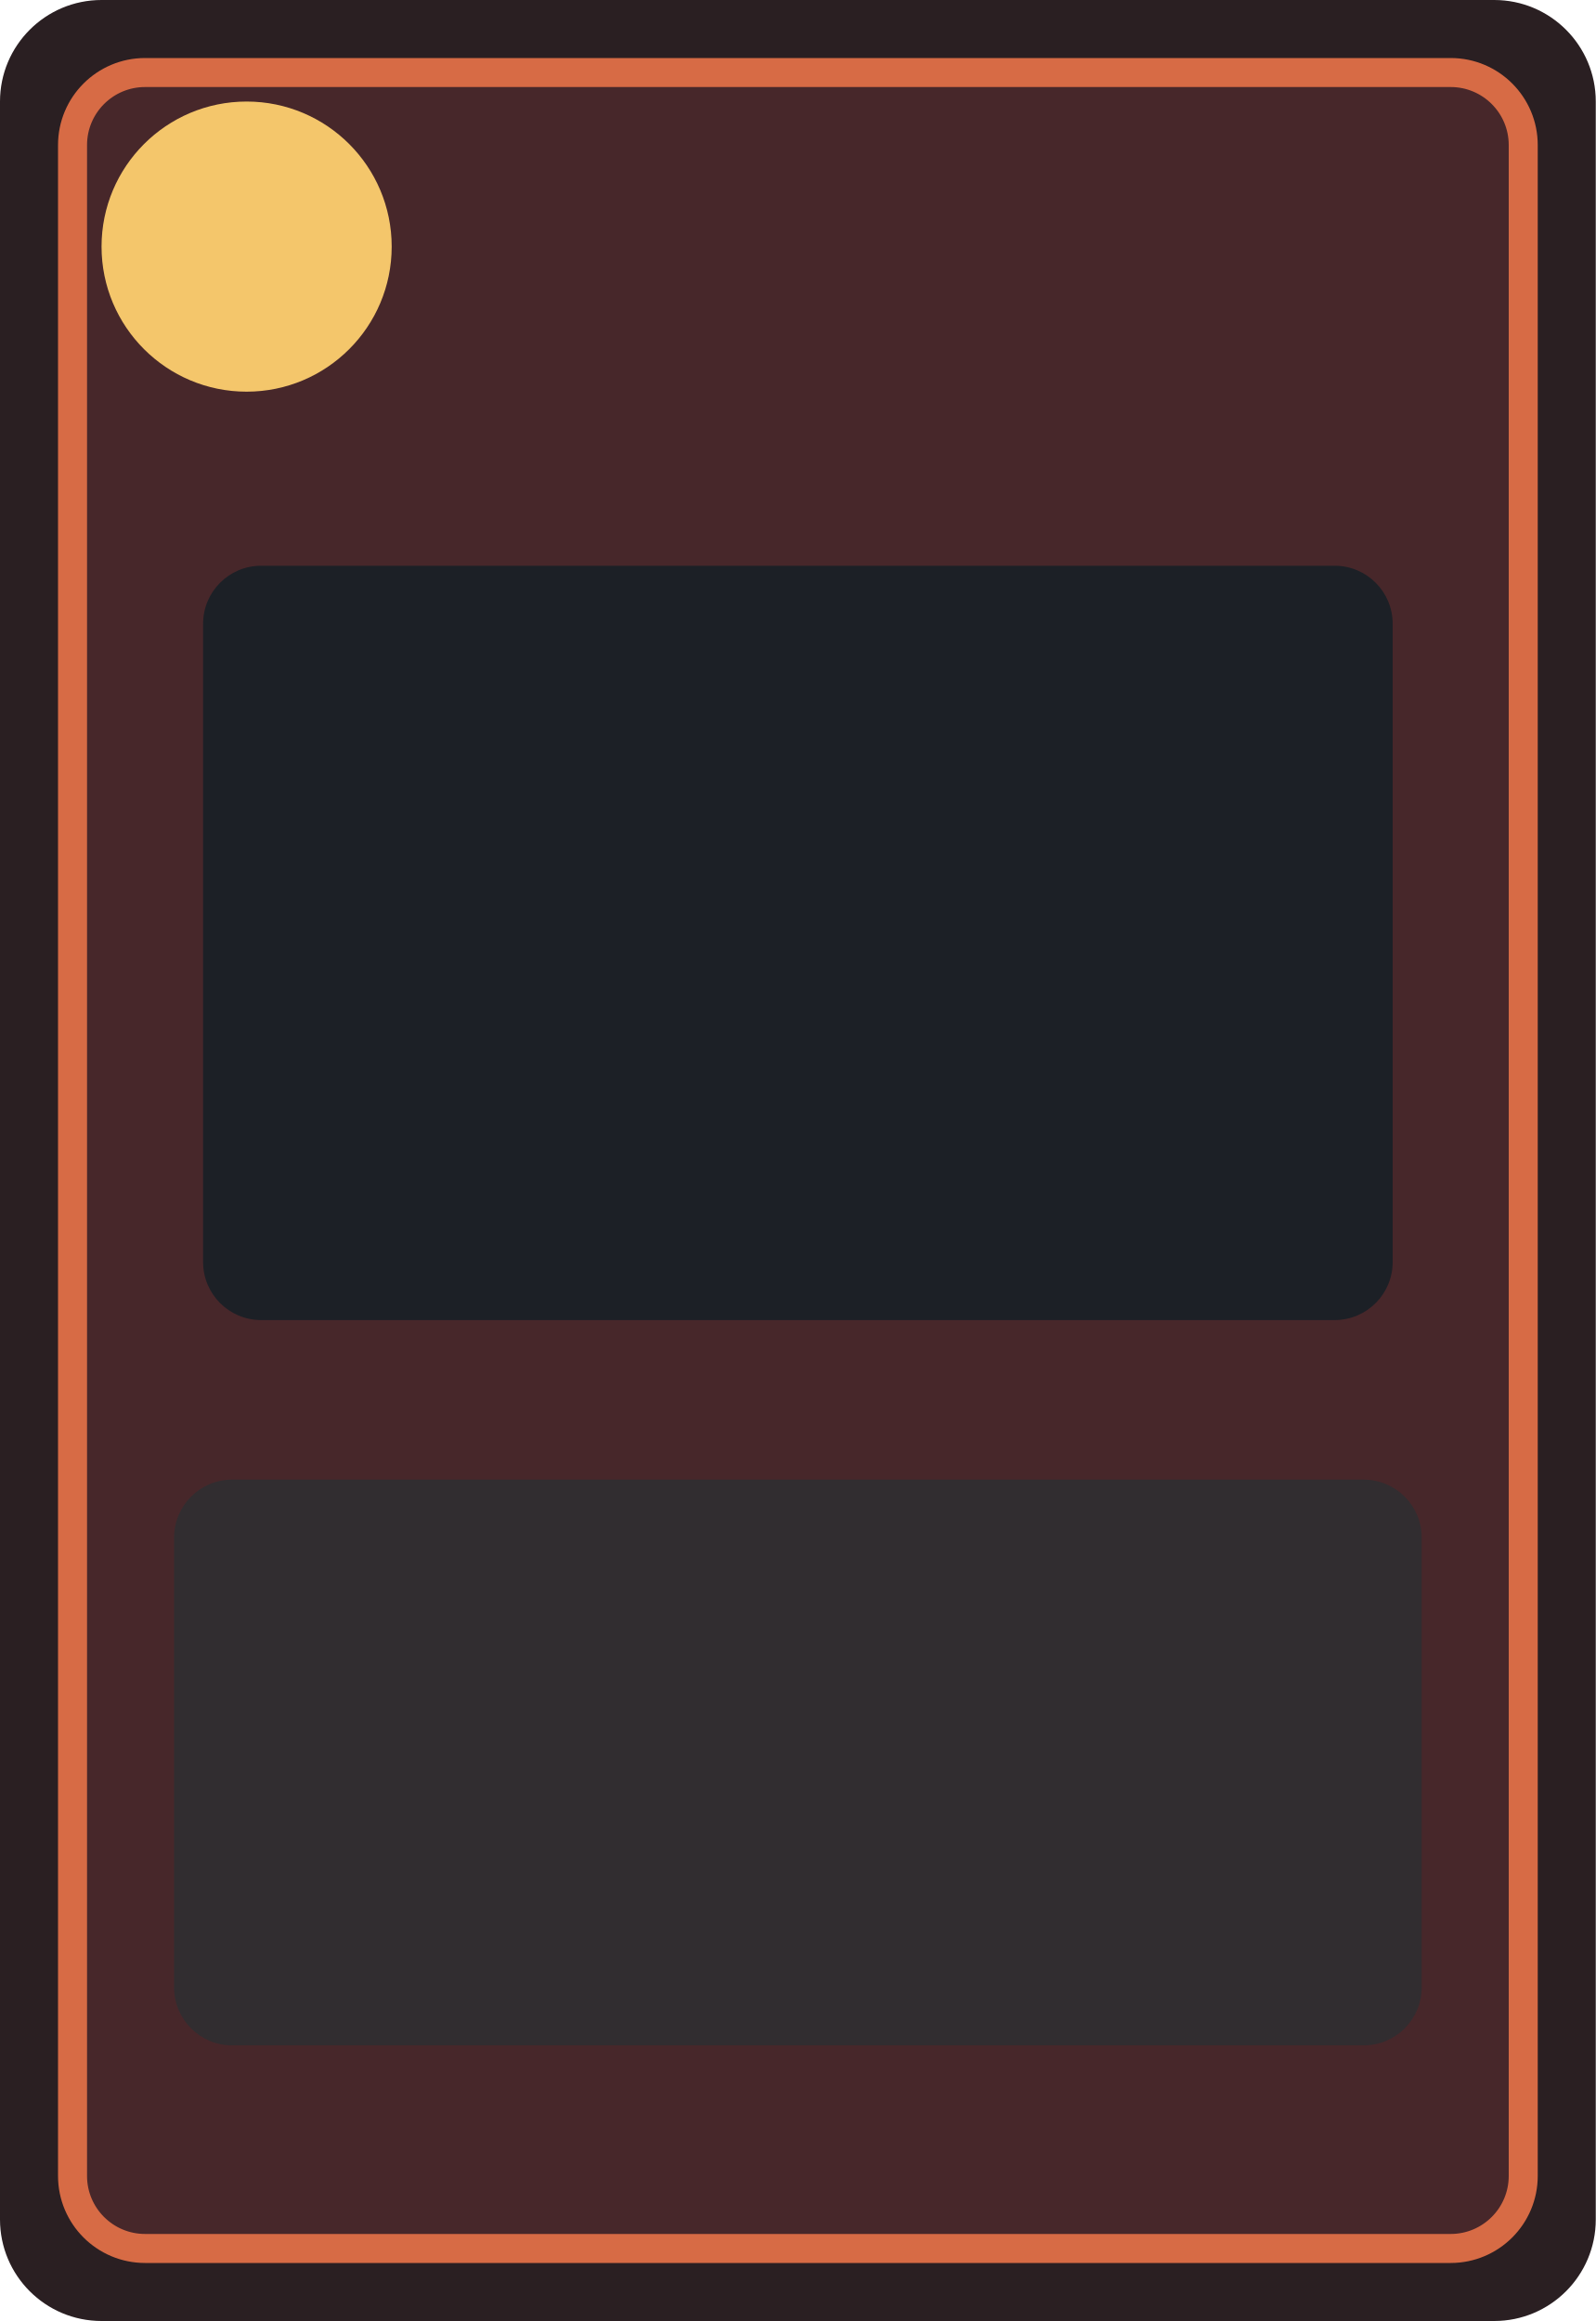
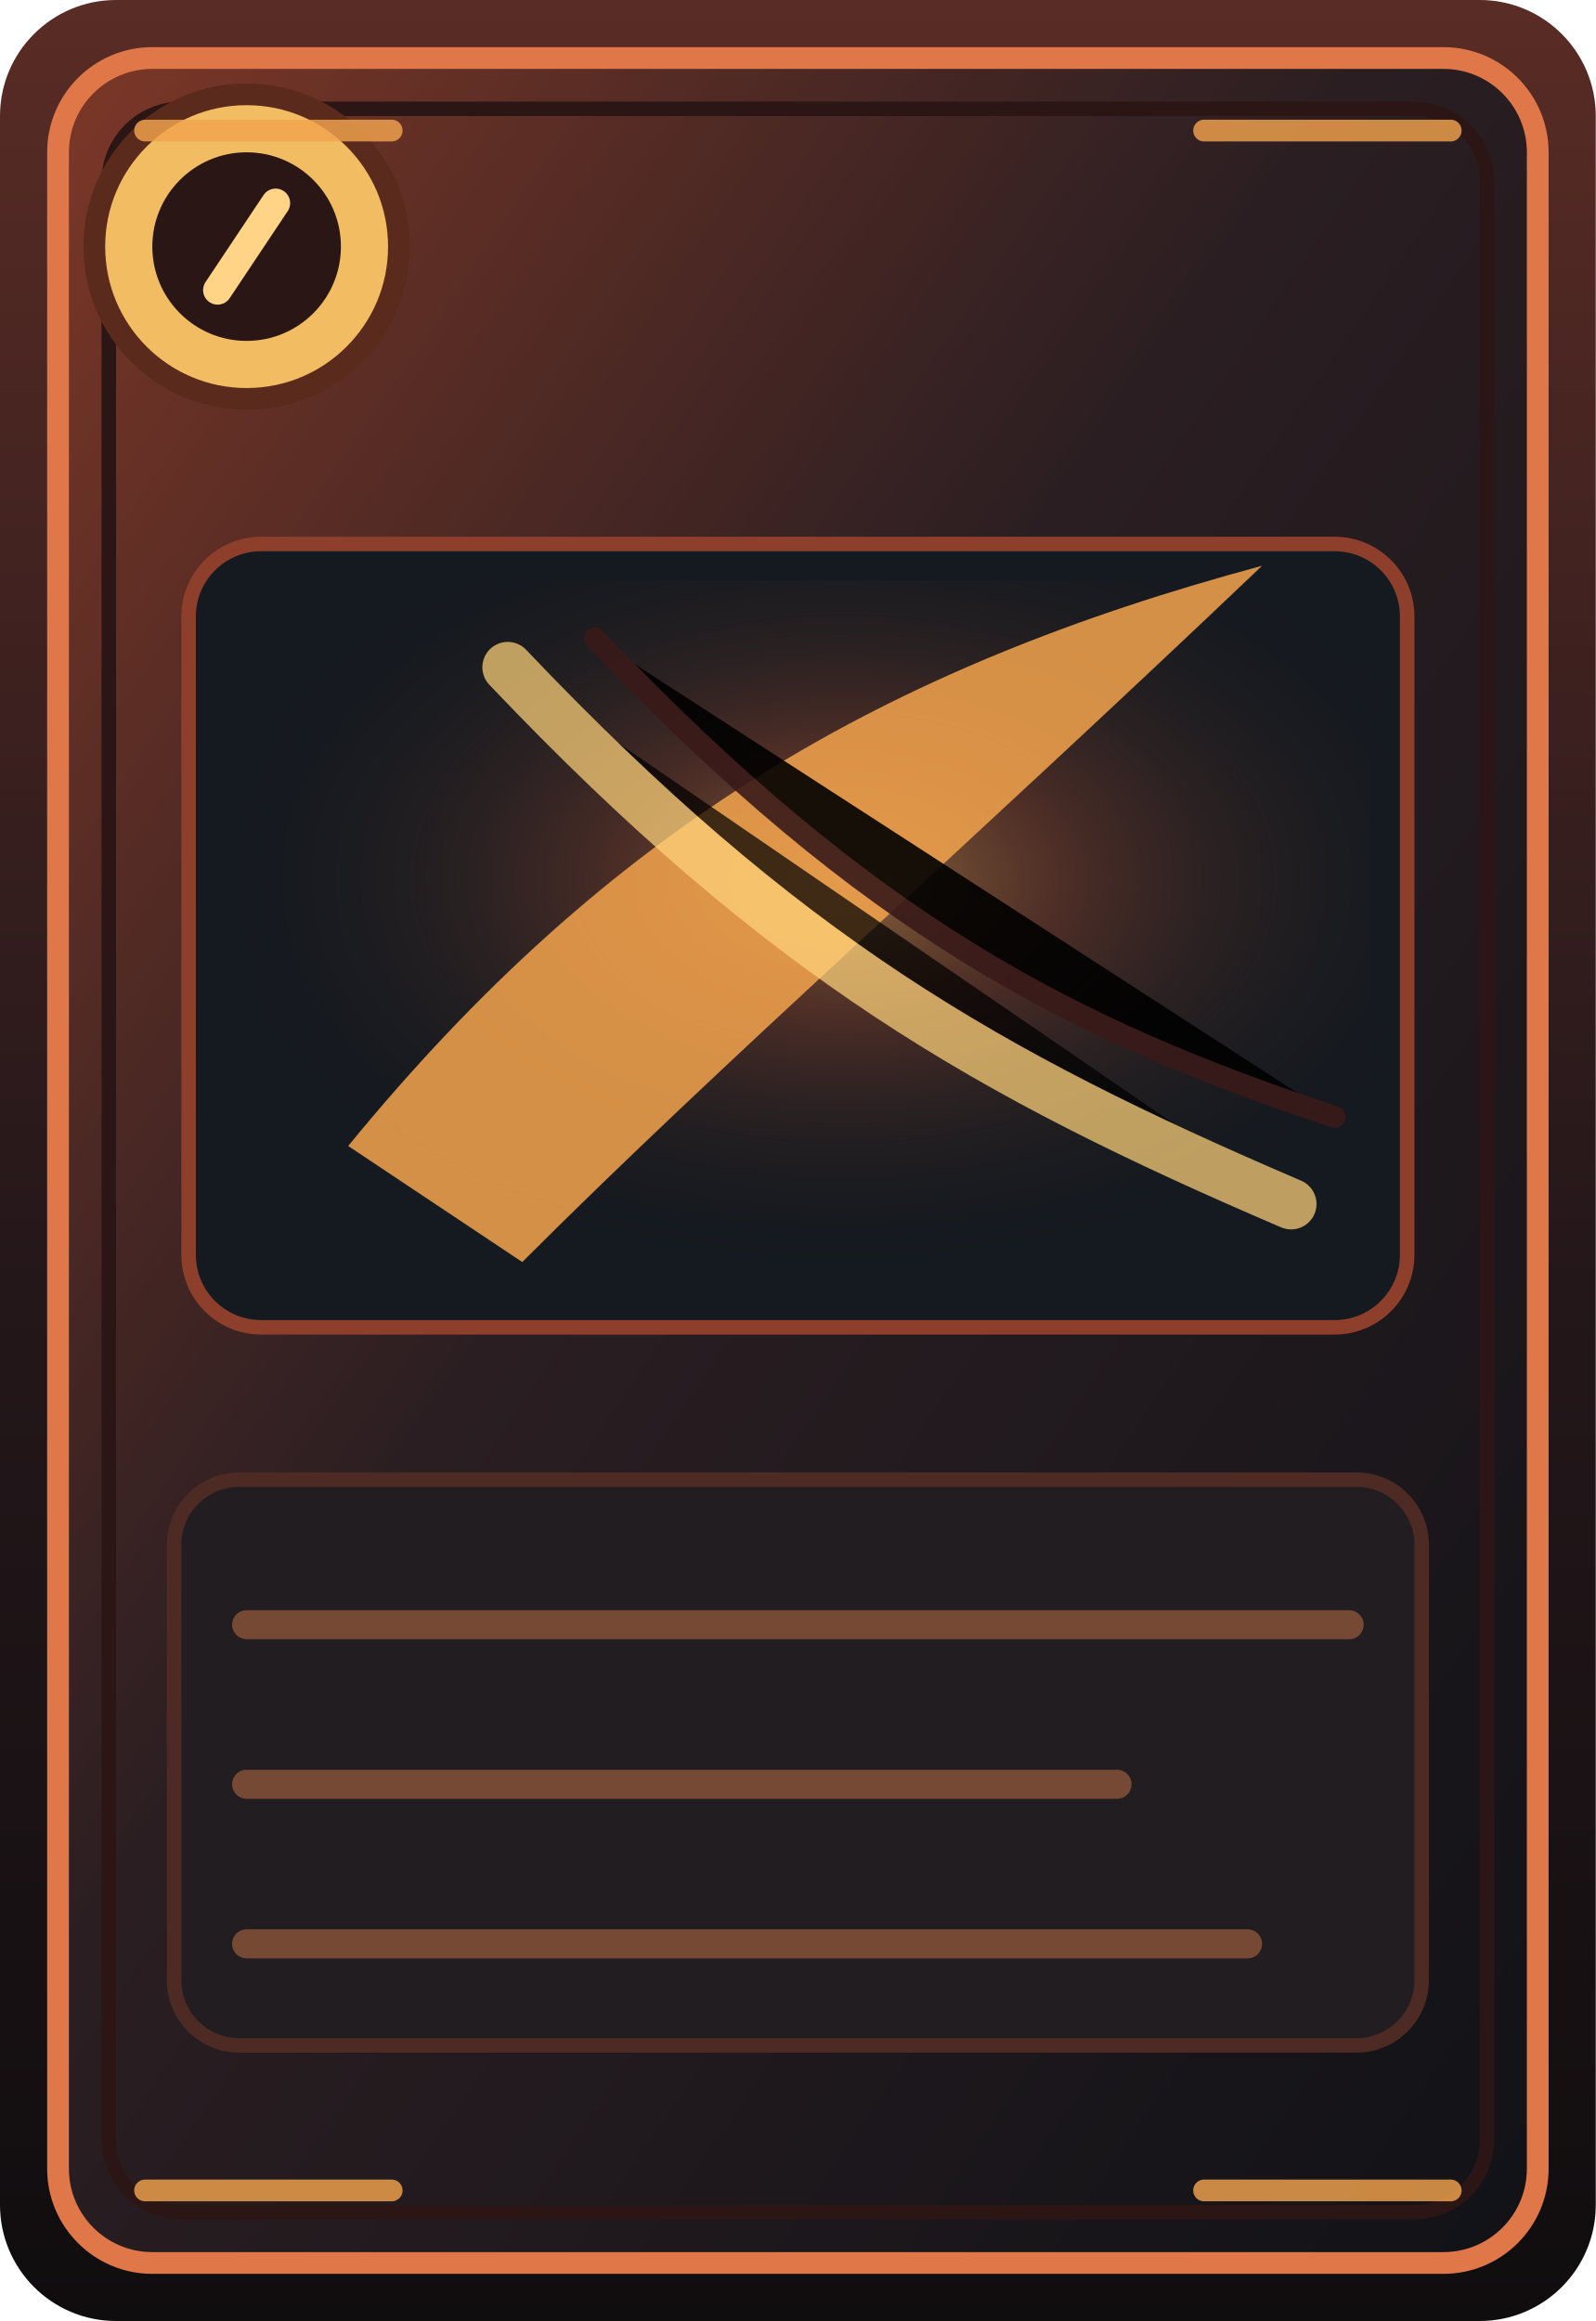
<svg xmlns="http://www.w3.org/2000/svg" width="220" height="320" viewBox="0 0 220 320">
-   <rect width="220" height="320" rx="14" fill="#2a1f22" />
-   <rect x="10" y="10" width="200" height="300" rx="10" fill="#47272a" stroke="#d76b45" stroke-width="4" />
-   <circle cx="34" cy="34" r="20" fill="#f4c66b" />
-   <rect x="28" y="78" width="164" height="104" rx="8" fill="#1c2026" />
-   <rect x="24" y="204" width="172" height="78" rx="8" fill="#312d30" />
+   <defs>
+     <linearGradient id="outer" x1="0" y1="0" x2="0" y2="1">
+       <stop offset="0" stop-color="#5a2c25" />
+       <stop offset="0.55" stop-color="#24171a" />
+       <stop offset="1" stop-color="#100d0f" />
+     </linearGradient>
+     <linearGradient id="inner" x1="0" y1="0" x2="1" y2="1">
+       <stop offset="0" stop-color="#7c3727" />
+       <stop offset="0.44" stop-color="#2a1e22" />
+       <stop offset="1" stop-color="#111217" />
+     </linearGradient>
+     <radialGradient id="slashGlow" cx="54%" cy="42%" r="55%">
+       <stop offset="0" stop-color="#f6b35a" stop-opacity="0.52" />
+       <stop offset="0.36" stop-color="#d65d35" stop-opacity="0.28" />
+       <stop offset="1" stop-color="#111217" stop-opacity="0" />
+     </radialGradient>
+   </defs>
+   <rect width="220" height="320" rx="16" fill="url(#outer)" />
+   <rect x="8" y="8" width="204" height="304" rx="13" fill="url(#inner)" stroke="#e07748" stroke-width="3" />
+   <rect x="15" y="15" width="190" height="290" rx="10" fill="none" stroke="#2c1615" stroke-width="2" />
+   <circle cx="34" cy="34" r="21" fill="#f2bd62" stroke="#5a2a1c" stroke-width="3" />
+   <circle cx="34" cy="34" r="13" fill="#2a1614" />
+   <path d="M30 40 L38 28" stroke="#ffd487" stroke-width="4" stroke-linecap="round" />
+   <rect x="26" y="75" width="168" height="108" rx="10" fill="#151a20" stroke="#8d3f2b" stroke-width="2" />
+   <rect x="31" y="80" width="158" height="98" rx="8" fill="url(#slashGlow)" />
+   <path d="M48 158 C84 114 122 92 174 78 C132 118 100 146 72 174 Z" fill="#f1a24d" opacity="0.86" />
+   <path d="M70 92 C108 132 136 148 178 166" stroke="#ffd37a" stroke-width="7" stroke-linecap="round" opacity="0.72" />
+   <path d="M82 88 C120 128 148 142 184 154" stroke="#391918" stroke-width="3" stroke-linecap="round" opacity="0.9" />
+   <rect x="24" y="204" width="172" height="78" rx="9" fill="#211d20" stroke="#4d2a24" stroke-width="2" />
+   <path d="M34 224 H186 M34 246 H154 M34 268 H172" stroke="#b46945" stroke-width="4" stroke-linecap="round" opacity="0.58" />
+   <path d="M20 18 L54 18 M166 18 L200 18 M20 302 L54 302 M166 302 L200 302" stroke="#f1a24d" stroke-width="3" stroke-linecap="round" opacity="0.82" />
</svg>
